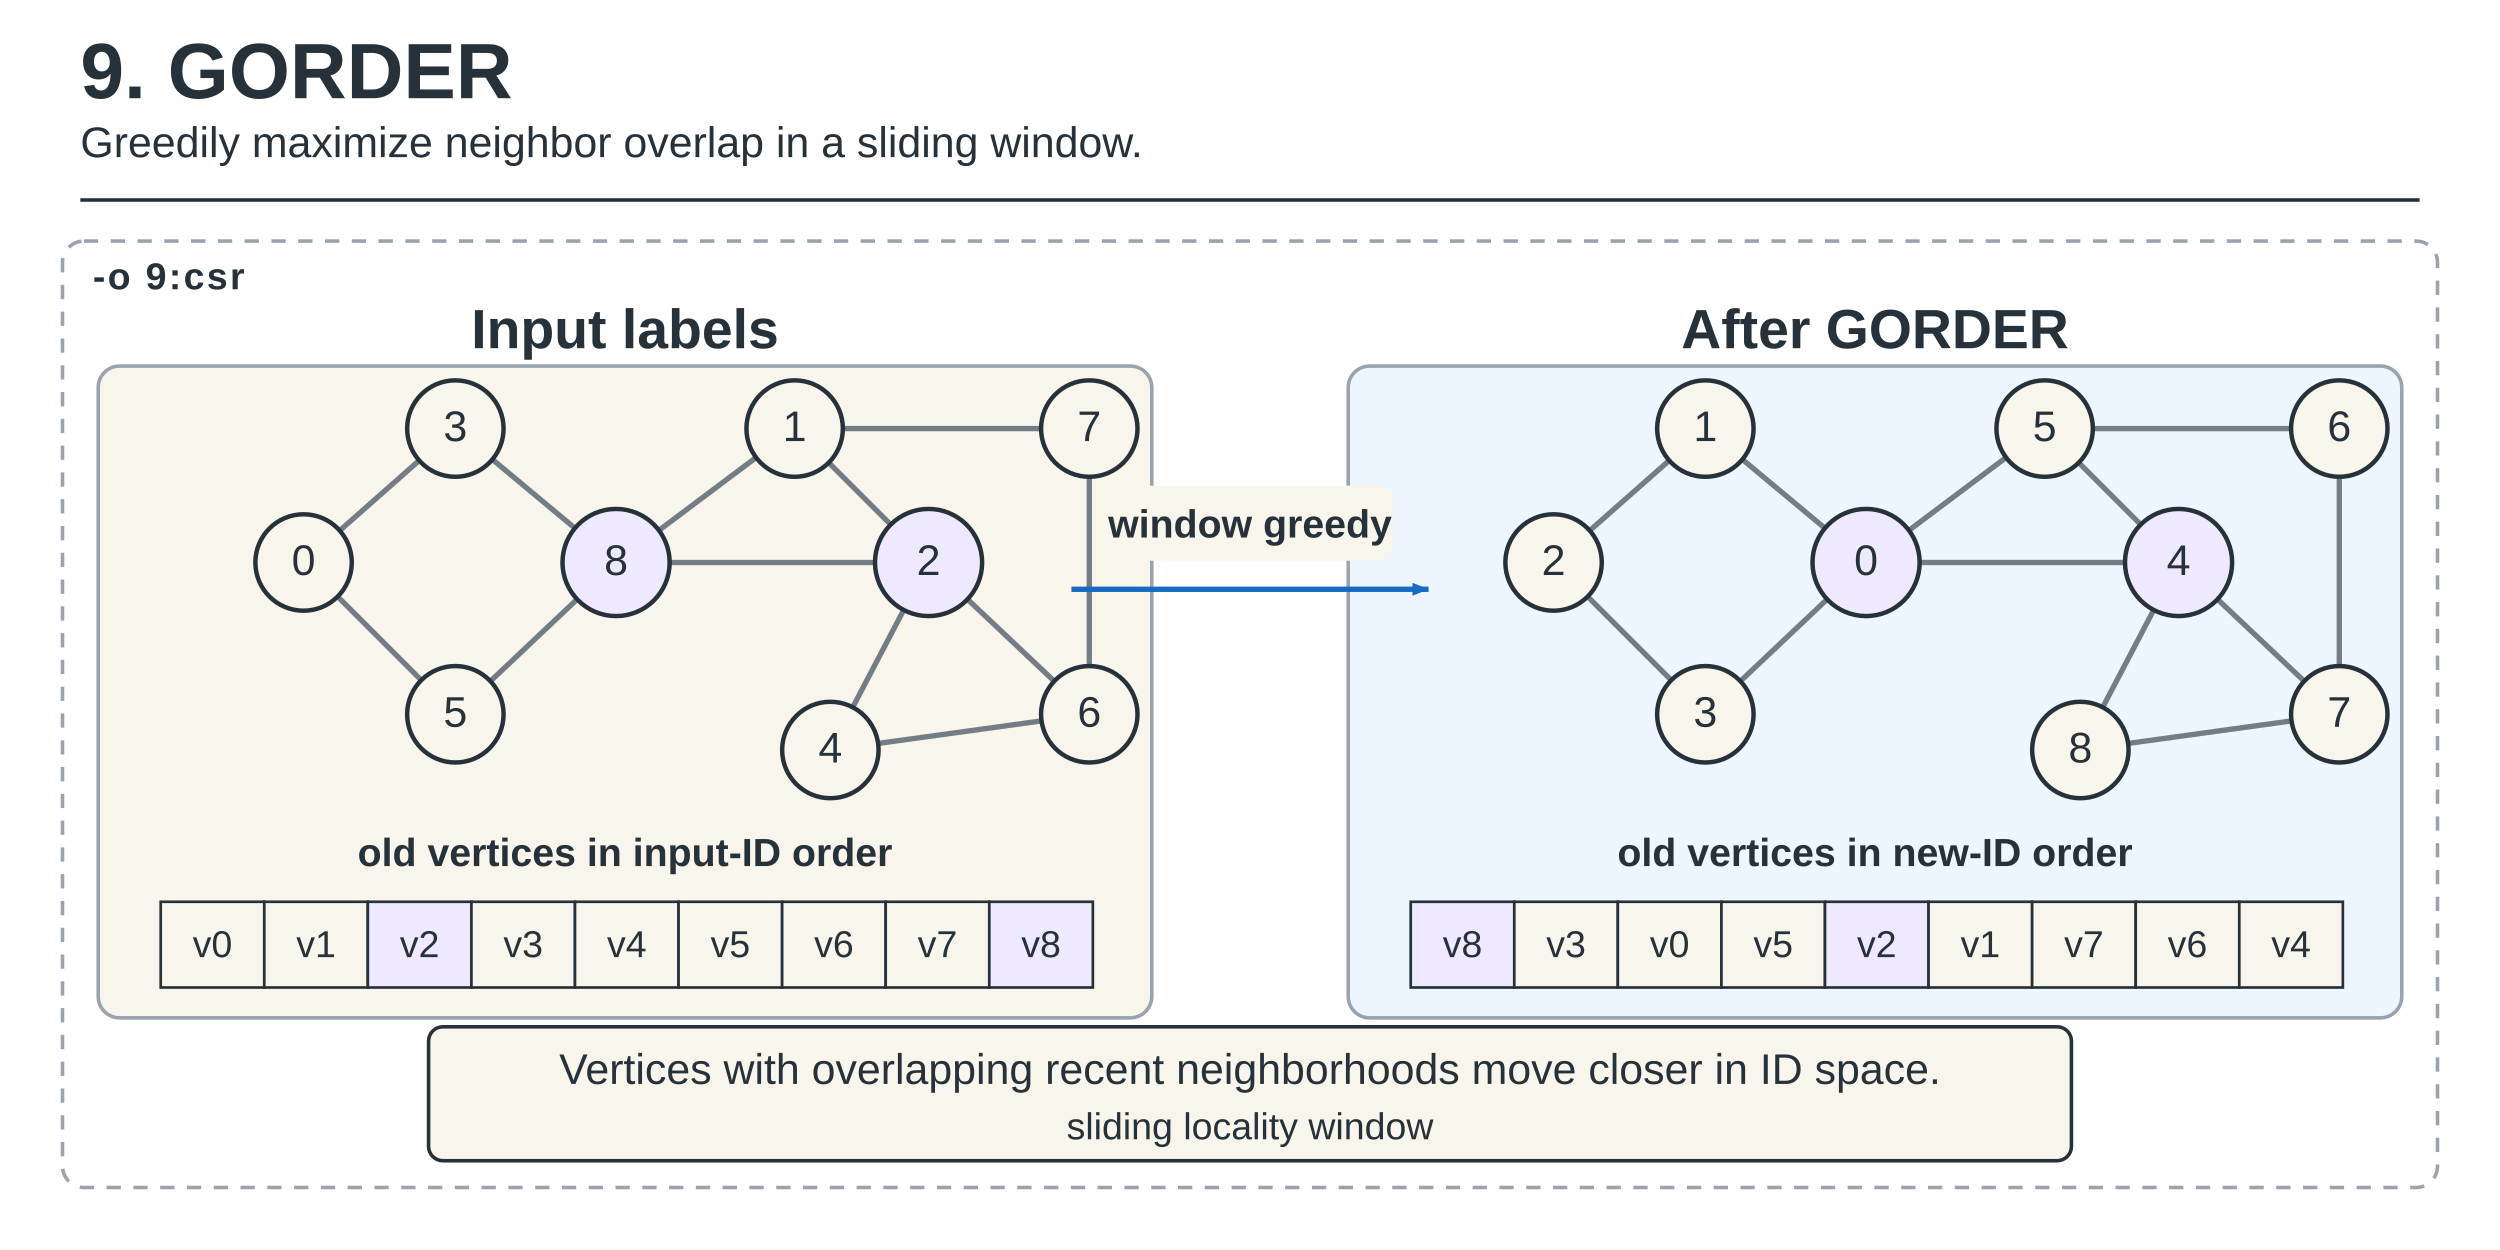
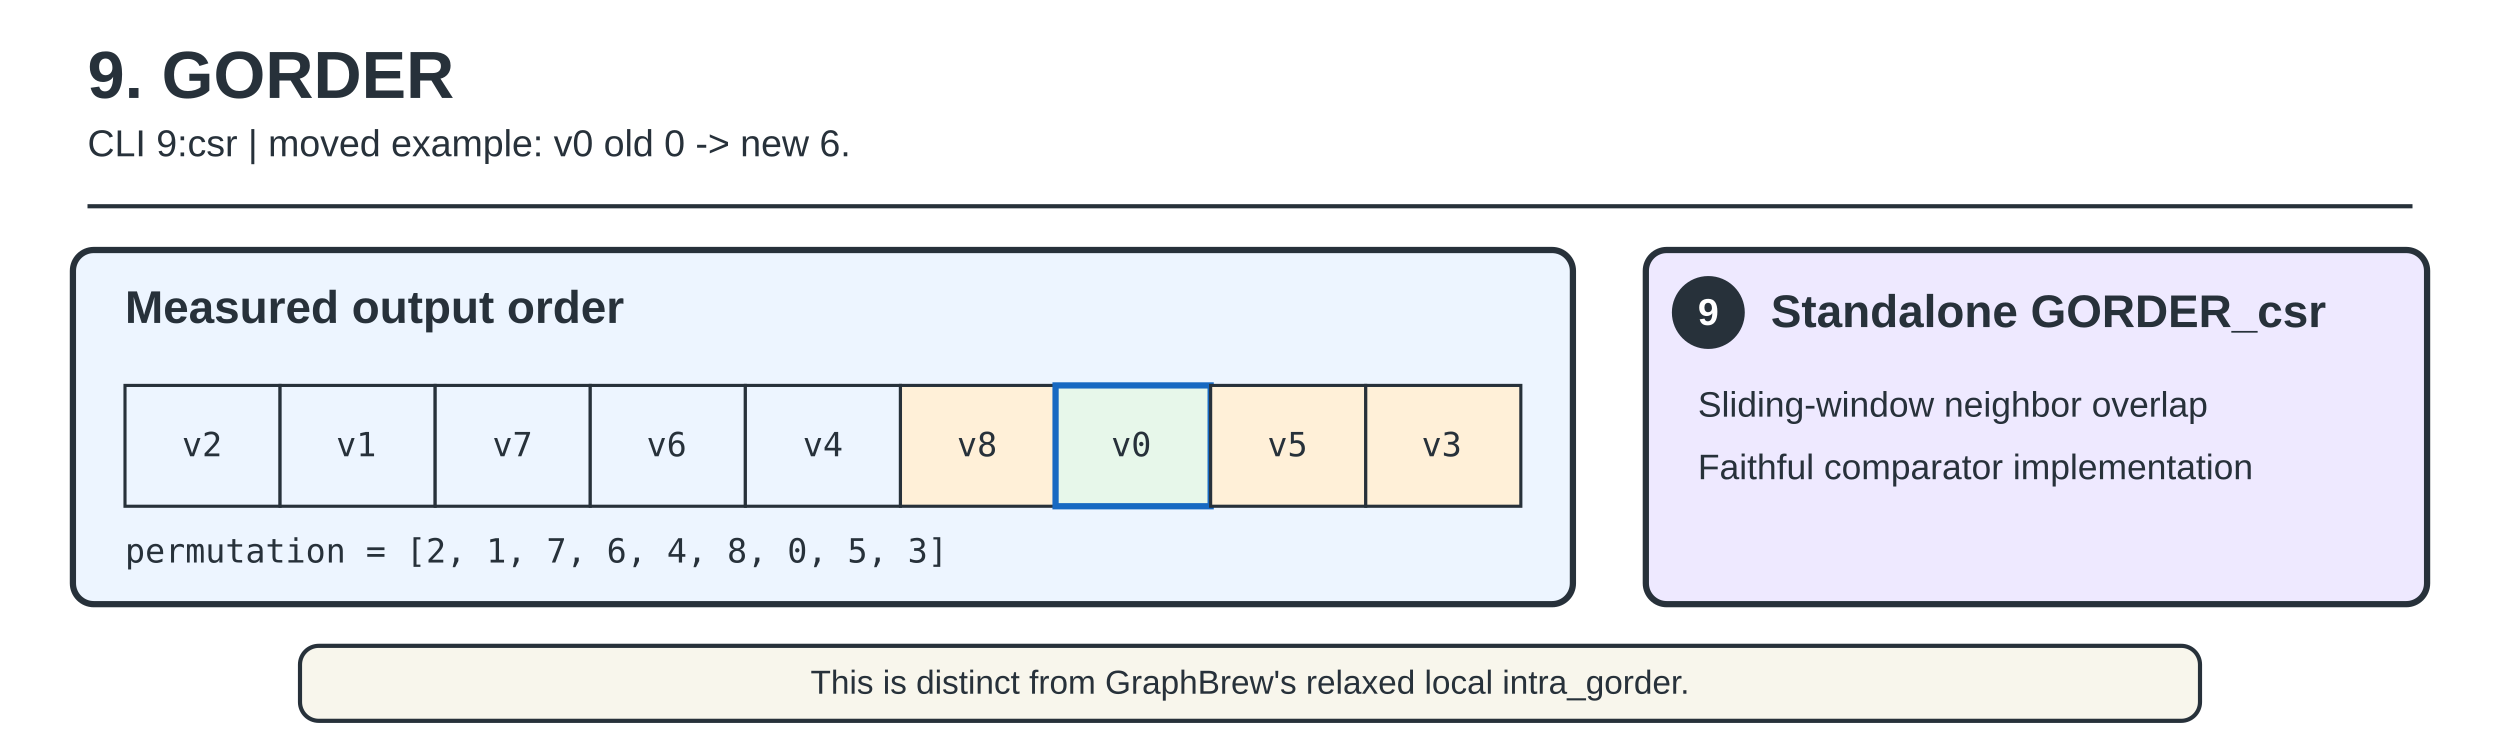
- <svg xmlns="http://www.w3.org/2000/svg" width="1400" height="700" viewBox="0 0 1400 700" role="img" aria-labelledby="title desc" fill="#27313A">
+ <svg xmlns="http://www.w3.org/2000/svg" width="1200" height="360" viewBox="0 0 1200 360" role="img" aria-labelledby="title desc" fill="#27313A">
  <defs>
-     <marker id="arrow" viewBox="0 0 10 8" markerWidth="9" markerHeight="8" refX="10" refY="4" orient="auto" markerUnits="userSpaceOnUse">
+     <marker id="arrow" viewBox="0 0 10 8" markerWidth="10" markerHeight="8" refX="10" refY="4" orient="auto" markerUnits="userSpaceOnUse">
      <path d="M0 0 L10 4 L0 8 Z" fill="#1769C2" />
-     </marker>
-     <marker id="edge-arrow" viewBox="0 0 8 6" markerWidth="7" markerHeight="6" refX="8" refY="3" orient="auto" markerUnits="userSpaceOnUse">
-       <path d="M0 0 L8 3 L0 6 Z" fill="#747D86" />
    </marker>
    <style>
      :root{color-scheme:light dark}
      @media(prefers-color-scheme:dark){
        [fill="#27313A"]{fill:#ECE7DD}[stroke="#27313A"]{stroke:#ECE7DD}
-         [fill="#FFFFFF"]{fill:#1E2327}
-         [fill="#F8F6EC"]{fill:#252A2E}[fill="#EDF5FF"]{fill:#273846}
-         [fill="#E7F7EA"]{fill:#24382A}[fill="#FFF0D8"]{fill:#3B3122}
-         [fill="#F7DEDC"]{fill:#3D292A}[fill="#EEE9FF"]{fill:#302C3C}
-         [stroke="#9AA3AD"]{stroke:#747D86}
+         [fill="#FFFFFF"]{fill:#1E2327}[fill="#F8F6EC"]{fill:#252A2E}
+         [fill="#EDF5FF"]{fill:#273846}[fill="#E7F7EA"]{fill:#24382A}
+         [fill="#FFF0D8"]{fill:#3B3122}[fill="#F7DEDC"]{fill:#3D292A}
+         [fill="#EEE9FF"]{fill:#302C3C}[stroke="#9AA3AD"]{stroke:#747D86}
+         [stroke="#1769C2"]{stroke:#63A8FF}[fill="#1769C2"]{fill:#63A8FF}
+         .arrow{stroke:#63A8FF!important}.edge{stroke:#ECE7DD!important}
      }
-       .sans{font-family:Arial,Helvetica,sans-serif}.title{font-size:44px;font-weight:700}
-       .subtitle{font-size:24px}.domain{font-size:21px;font-weight:700;letter-spacing:1.3px}
-       .heading{font-size:31px;font-weight:700}.body{font-size:24px}
-       .label{font-size:22px;font-weight:700}.small{font-size:21px}
-       .flow{fill:none;stroke:#1769C2;stroke-width:3;marker-end:url(#arrow)}
-           .graph-panel{stroke:#9AA3AD;stroke-width:2}
+       .sans{font-family:Arial,Helvetica,sans-serif}
+       .mono{font-family:"SFMono-Regular",Consolas,monospace}
+       .title{font-size:32px;font-weight:700}.subtitle{font-size:18px}
+       .domain{font-size:16px;font-weight:700;letter-spacing:1.2px}.heading{font-size:22px;font-weight:700}
+       .label{font-size:18px;font-weight:700}.body{font-size:17px}.small{font-size:16px}
+       .arrow{fill:none;stroke:#1769C2;stroke-width:3;marker-end:url(#arrow)}
+       .edge{stroke:#27313A;stroke-width:2.2}
    </style>
  </defs>
-   <rect width="1400" height="700" fill="#FFFFFF" />
-   <text x="45" y="55" class="sans title">9. GORDER</text>
-   <text x="45" y="88" class="sans subtitle">Greedily maximize neighbor overlap in a sliding window.</text>
-   <line x1="45" y1="112" x2="1355" y2="112" stroke="#27313A" stroke-width="2" />
-   <rect x="35" y="135" width="1330" height="530" rx="12" fill="none" stroke="#9AA3AD" stroke-width="2" stroke-dasharray="8 7" />
-   <text x="52" y="162" class="sans domain">-o 9:csr</text>
-   <text x="350" y="195" text-anchor="middle" class="sans heading">Input labels</text>
-   <text x="1050" y="195" text-anchor="middle" class="sans heading">After GORDER</text>
-   <rect x="55" y="205" width="590" height="365" rx="12" fill="#F8F6EC" class="graph-panel" />
-   <rect x="755" y="205" width="590" height="365" rx="12" fill="#EDF5FF" class="graph-panel" />
-   <line x1="170" y1="315" x2="255" y2="240" stroke="#747D86" stroke-width="3" />
-   <line x1="170" y1="315" x2="255" y2="400" stroke="#747D86" stroke-width="3" />
-   <line x1="255" y1="240" x2="345" y2="315" stroke="#747D86" stroke-width="3" />
-   <line x1="255" y1="400" x2="345" y2="315" stroke="#747D86" stroke-width="3" />
-   <line x1="345" y1="315" x2="445" y2="240" stroke="#747D86" stroke-width="3" />
-   <line x1="345" y1="315" x2="520" y2="315" stroke="#747D86" stroke-width="3" />
-   <line x1="445" y1="240" x2="520" y2="315" stroke="#747D86" stroke-width="3" />
-   <line x1="445" y1="240" x2="610" y2="240" stroke="#747D86" stroke-width="3" />
-   <line x1="520" y1="315" x2="465" y2="420" stroke="#747D86" stroke-width="3" />
-   <line x1="520" y1="315" x2="610" y2="400" stroke="#747D86" stroke-width="3" />
-   <line x1="465" y1="420" x2="610" y2="400" stroke="#747D86" stroke-width="3" />
-   <line x1="610" y1="400" x2="610" y2="240" stroke="#747D86" stroke-width="3" />
-   <circle cx="170" cy="315" r="27" fill="#F8F6EC" stroke="#27313A" stroke-width="2.5" />
-   <text x="170" y="322" text-anchor="middle" class="sans body">0</text>
-   <circle cx="255" cy="240" r="27" fill="#F8F6EC" stroke="#27313A" stroke-width="2.5" />
-   <text x="255" y="247" text-anchor="middle" class="sans body">3</text>
-   <circle cx="255" cy="400" r="27" fill="#F8F6EC" stroke="#27313A" stroke-width="2.5" />
-   <text x="255" y="407" text-anchor="middle" class="sans body">5</text>
-   <circle cx="345" cy="315" r="30" fill="#EEE9FF" stroke="#27313A" stroke-width="2.5" />
-   <text x="345" y="322" text-anchor="middle" class="sans body">8</text>
-   <circle cx="445" cy="240" r="27" fill="#F8F6EC" stroke="#27313A" stroke-width="2.5" />
-   <text x="445" y="247" text-anchor="middle" class="sans body">1</text>
-   <circle cx="520" cy="315" r="30" fill="#EEE9FF" stroke="#27313A" stroke-width="2.5" />
-   <text x="520" y="322" text-anchor="middle" class="sans body">2</text>
-   <circle cx="465" cy="420" r="27" fill="#F8F6EC" stroke="#27313A" stroke-width="2.5" />
-   <text x="465" y="427" text-anchor="middle" class="sans body">4</text>
-   <circle cx="610" cy="400" r="27" fill="#F8F6EC" stroke="#27313A" stroke-width="2.5" />
-   <text x="610" y="407" text-anchor="middle" class="sans body">6</text>
-   <circle cx="610" cy="240" r="27" fill="#F8F6EC" stroke="#27313A" stroke-width="2.5" />
-   <text x="610" y="247" text-anchor="middle" class="sans body">7</text>
-   <path d="M600 330 H800" class="flow" />
-   <rect x="620" y="272" width="160" height="42" rx="8" fill="#F8F6EC" />
-   <text x="700" y="301" text-anchor="middle" class="sans label">window greedy</text>
-   <line x1="870" y1="315" x2="955" y2="240" stroke="#747D86" stroke-width="3" />
-   <line x1="870" y1="315" x2="955" y2="400" stroke="#747D86" stroke-width="3" />
-   <line x1="955" y1="240" x2="1045" y2="315" stroke="#747D86" stroke-width="3" />
-   <line x1="955" y1="400" x2="1045" y2="315" stroke="#747D86" stroke-width="3" />
-   <line x1="1045" y1="315" x2="1145" y2="240" stroke="#747D86" stroke-width="3" />
-   <line x1="1045" y1="315" x2="1220" y2="315" stroke="#747D86" stroke-width="3" />
-   <line x1="1145" y1="240" x2="1220" y2="315" stroke="#747D86" stroke-width="3" />
-   <line x1="1145" y1="240" x2="1310" y2="240" stroke="#747D86" stroke-width="3" />
-   <line x1="1220" y1="315" x2="1165" y2="420" stroke="#747D86" stroke-width="3" />
-   <line x1="1220" y1="315" x2="1310" y2="400" stroke="#747D86" stroke-width="3" />
-   <line x1="1165" y1="420" x2="1310" y2="400" stroke="#747D86" stroke-width="3" />
-   <line x1="1310" y1="400" x2="1310" y2="240" stroke="#747D86" stroke-width="3" />
-   <circle cx="870" cy="315" r="27" fill="#F8F6EC" stroke="#27313A" stroke-width="2.5" />
-   <text x="870" y="322" text-anchor="middle" class="sans body">2</text>
-   <circle cx="955" cy="240" r="27" fill="#F8F6EC" stroke="#27313A" stroke-width="2.5" />
-   <text x="955" y="247" text-anchor="middle" class="sans body">1</text>
-   <circle cx="955" cy="400" r="27" fill="#F8F6EC" stroke="#27313A" stroke-width="2.5" />
-   <text x="955" y="407" text-anchor="middle" class="sans body">3</text>
-   <circle cx="1045" cy="315" r="30" fill="#EEE9FF" stroke="#27313A" stroke-width="2.5" />
-   <text x="1045" y="322" text-anchor="middle" class="sans body">0</text>
-   <circle cx="1145" cy="240" r="27" fill="#F8F6EC" stroke="#27313A" stroke-width="2.5" />
-   <text x="1145" y="247" text-anchor="middle" class="sans body">5</text>
-   <circle cx="1220" cy="315" r="30" fill="#EEE9FF" stroke="#27313A" stroke-width="2.5" />
-   <text x="1220" y="322" text-anchor="middle" class="sans body">4</text>
-   <circle cx="1165" cy="420" r="27" fill="#F8F6EC" stroke="#27313A" stroke-width="2.5" />
-   <text x="1165" y="427" text-anchor="middle" class="sans body">8</text>
-   <circle cx="1310" cy="400" r="27" fill="#F8F6EC" stroke="#27313A" stroke-width="2.5" />
-   <text x="1310" y="407" text-anchor="middle" class="sans body">7</text>
-   <circle cx="1310" cy="240" r="27" fill="#F8F6EC" stroke="#27313A" stroke-width="2.5" />
-   <text x="1310" y="247" text-anchor="middle" class="sans body">6</text>
-   <text x="350" y="485" text-anchor="middle" class="sans label">old vertices in input-ID order</text>
-   <text x="1050" y="485" text-anchor="middle" class="sans label">old vertices in new-ID order</text>
-   <rect x="90" y="505" width="58" height="48" fill="#F8F6EC" stroke="#27313A" stroke-width="1.5" />
-   <text x="119" y="536" text-anchor="middle" class="sans small">v0</text>
-   <rect x="148" y="505" width="58" height="48" fill="#F8F6EC" stroke="#27313A" stroke-width="1.5" />
-   <text x="177" y="536" text-anchor="middle" class="sans small">v1</text>
-   <rect x="206" y="505" width="58" height="48" fill="#EEE9FF" stroke="#27313A" stroke-width="1.5" />
-   <text x="235" y="536" text-anchor="middle" class="sans small">v2</text>
-   <rect x="264" y="505" width="58" height="48" fill="#F8F6EC" stroke="#27313A" stroke-width="1.5" />
-   <text x="293" y="536" text-anchor="middle" class="sans small">v3</text>
-   <rect x="322" y="505" width="58" height="48" fill="#F8F6EC" stroke="#27313A" stroke-width="1.5" />
-   <text x="351" y="536" text-anchor="middle" class="sans small">v4</text>
-   <rect x="380" y="505" width="58" height="48" fill="#F8F6EC" stroke="#27313A" stroke-width="1.5" />
-   <text x="409" y="536" text-anchor="middle" class="sans small">v5</text>
-   <rect x="438" y="505" width="58" height="48" fill="#F8F6EC" stroke="#27313A" stroke-width="1.5" />
-   <text x="467" y="536" text-anchor="middle" class="sans small">v6</text>
-   <rect x="496" y="505" width="58" height="48" fill="#F8F6EC" stroke="#27313A" stroke-width="1.5" />
-   <text x="525" y="536" text-anchor="middle" class="sans small">v7</text>
-   <rect x="554" y="505" width="58" height="48" fill="#EEE9FF" stroke="#27313A" stroke-width="1.5" />
-   <text x="583" y="536" text-anchor="middle" class="sans small">v8</text>
-   <rect x="790" y="505" width="58" height="48" fill="#EEE9FF" stroke="#27313A" stroke-width="1.5" />
-   <text x="819" y="536" text-anchor="middle" class="sans small">v8</text>
-   <rect x="848" y="505" width="58" height="48" fill="#F8F6EC" stroke="#27313A" stroke-width="1.5" />
-   <text x="877" y="536" text-anchor="middle" class="sans small">v3</text>
-   <rect x="906" y="505" width="58" height="48" fill="#F8F6EC" stroke="#27313A" stroke-width="1.5" />
-   <text x="935" y="536" text-anchor="middle" class="sans small">v0</text>
-   <rect x="964" y="505" width="58" height="48" fill="#F8F6EC" stroke="#27313A" stroke-width="1.5" />
-   <text x="993" y="536" text-anchor="middle" class="sans small">v5</text>
-   <rect x="1022" y="505" width="58" height="48" fill="#EEE9FF" stroke="#27313A" stroke-width="1.5" />
-   <text x="1051" y="536" text-anchor="middle" class="sans small">v2</text>
-   <rect x="1080" y="505" width="58" height="48" fill="#F8F6EC" stroke="#27313A" stroke-width="1.5" />
-   <text x="1109" y="536" text-anchor="middle" class="sans small">v1</text>
-   <rect x="1138" y="505" width="58" height="48" fill="#F8F6EC" stroke="#27313A" stroke-width="1.5" />
-   <text x="1167" y="536" text-anchor="middle" class="sans small">v7</text>
-   <rect x="1196" y="505" width="58" height="48" fill="#F8F6EC" stroke="#27313A" stroke-width="1.5" />
-   <text x="1225" y="536" text-anchor="middle" class="sans small">v6</text>
-   <rect x="1254" y="505" width="58" height="48" fill="#F8F6EC" stroke="#27313A" stroke-width="1.5" />
-   <text x="1283" y="536" text-anchor="middle" class="sans small">v4</text>
-   <rect x="240" y="575" width="920" height="75" rx="8" fill="#F8F6EC" stroke="#27313A" stroke-width="2" />
-   <text x="700" y="607" text-anchor="middle" class="sans body">Vertices with overlapping recent neighborhoods move closer in ID space.</text>
-   <text x="700" y="638" text-anchor="middle" class="sans small">sliding locality window</text>
+   <rect width="1200" height="360" fill="#FFFFFF" />
+   <text x="42" y="47" class="sans title">9. GORDER</text>
+   <text x="42" y="75" class="sans subtitle">CLI 9:csr | moved example: v0 old 0 -&gt; new 6.</text>
+   <line x1="42" y1="99" x2="1158" y2="99" stroke="#27313A" stroke-width="2" />
+   <rect x="35" y="120" width="720" height="170" rx="10" fill="#EDF5FF" stroke="#27313A" stroke-width="3" />
+   <text x="60" y="155" class="sans heading">Measured output order</text>
+   <rect x="60.00" y="185" width="74.44" height="58" fill="#EDF5FF" stroke="#27313A" stroke-width="1.5" />
+   <text x="97" y="219" class="mono small" text-anchor="middle">v2</text>
+   <rect x="134.44" y="185" width="74.44" height="58" fill="#EDF5FF" stroke="#27313A" stroke-width="1.5" />
+   <text x="171" y="219" class="mono small" text-anchor="middle">v1</text>
+   <rect x="208.89" y="185" width="74.44" height="58" fill="#EDF5FF" stroke="#27313A" stroke-width="1.5" />
+   <text x="246" y="219" class="mono small" text-anchor="middle">v7</text>
+   <rect x="283.33" y="185" width="74.44" height="58" fill="#EDF5FF" stroke="#27313A" stroke-width="1.5" />
+   <text x="320" y="219" class="mono small" text-anchor="middle">v6</text>
+   <rect x="357.78" y="185" width="74.44" height="58" fill="#EDF5FF" stroke="#27313A" stroke-width="1.5" />
+   <text x="395" y="219" class="mono small" text-anchor="middle">v4</text>
+   <rect x="432.22" y="185" width="74.44" height="58" fill="#FFF0D8" stroke="#27313A" stroke-width="1.5" />
+   <text x="469" y="219" class="mono small" text-anchor="middle">v8</text>
+   <rect x="506.67" y="185" width="74.44" height="58" fill="#E7F7EA" stroke="#1769C2" stroke-width="3" />
+   <text x="543" y="219" class="mono small" text-anchor="middle">v0</text>
+   <rect x="581.11" y="185" width="74.44" height="58" fill="#FFF0D8" stroke="#27313A" stroke-width="1.5" />
+   <text x="618" y="219" class="mono small" text-anchor="middle">v5</text>
+   <rect x="655.56" y="185" width="74.44" height="58" fill="#FFF0D8" stroke="#27313A" stroke-width="1.5" />
+   <text x="692" y="219" class="mono small" text-anchor="middle">v3</text>
+   <text x="60" y="270" class="mono small">permutation = [2, 1, 7, 6, 4, 8, 0, 5, 3]</text>
+   <rect x="790" y="120" width="375" height="170" rx="10" fill="#EEE9FF" stroke="#27313A" stroke-width="3" />
+   <circle cx="820" cy="150" r="17" fill="#27313A" stroke="#27313A" stroke-width="1" />
+   <text x="820" y="156" class="sans label" text-anchor="middle" fill="#FFFFFF">9</text>
+   <text x="850" y="157" class="sans heading">Standalone GORDER_csr</text>
+   <text x="815" y="200" class="sans body">Sliding-window neighbor overlap</text>
+   <text x="815" y="230" class="sans body">Faithful comparator implementation</text>
+   <rect x="144" y="310" width="912" height="36" rx="9" fill="#F8F6EC" stroke="#27313A" stroke-width="2" />
+   <text x="600" y="333" class="sans small" text-anchor="middle">This is distinct from GraphBrew's relaxed local intra_gorder.</text>
</svg>
